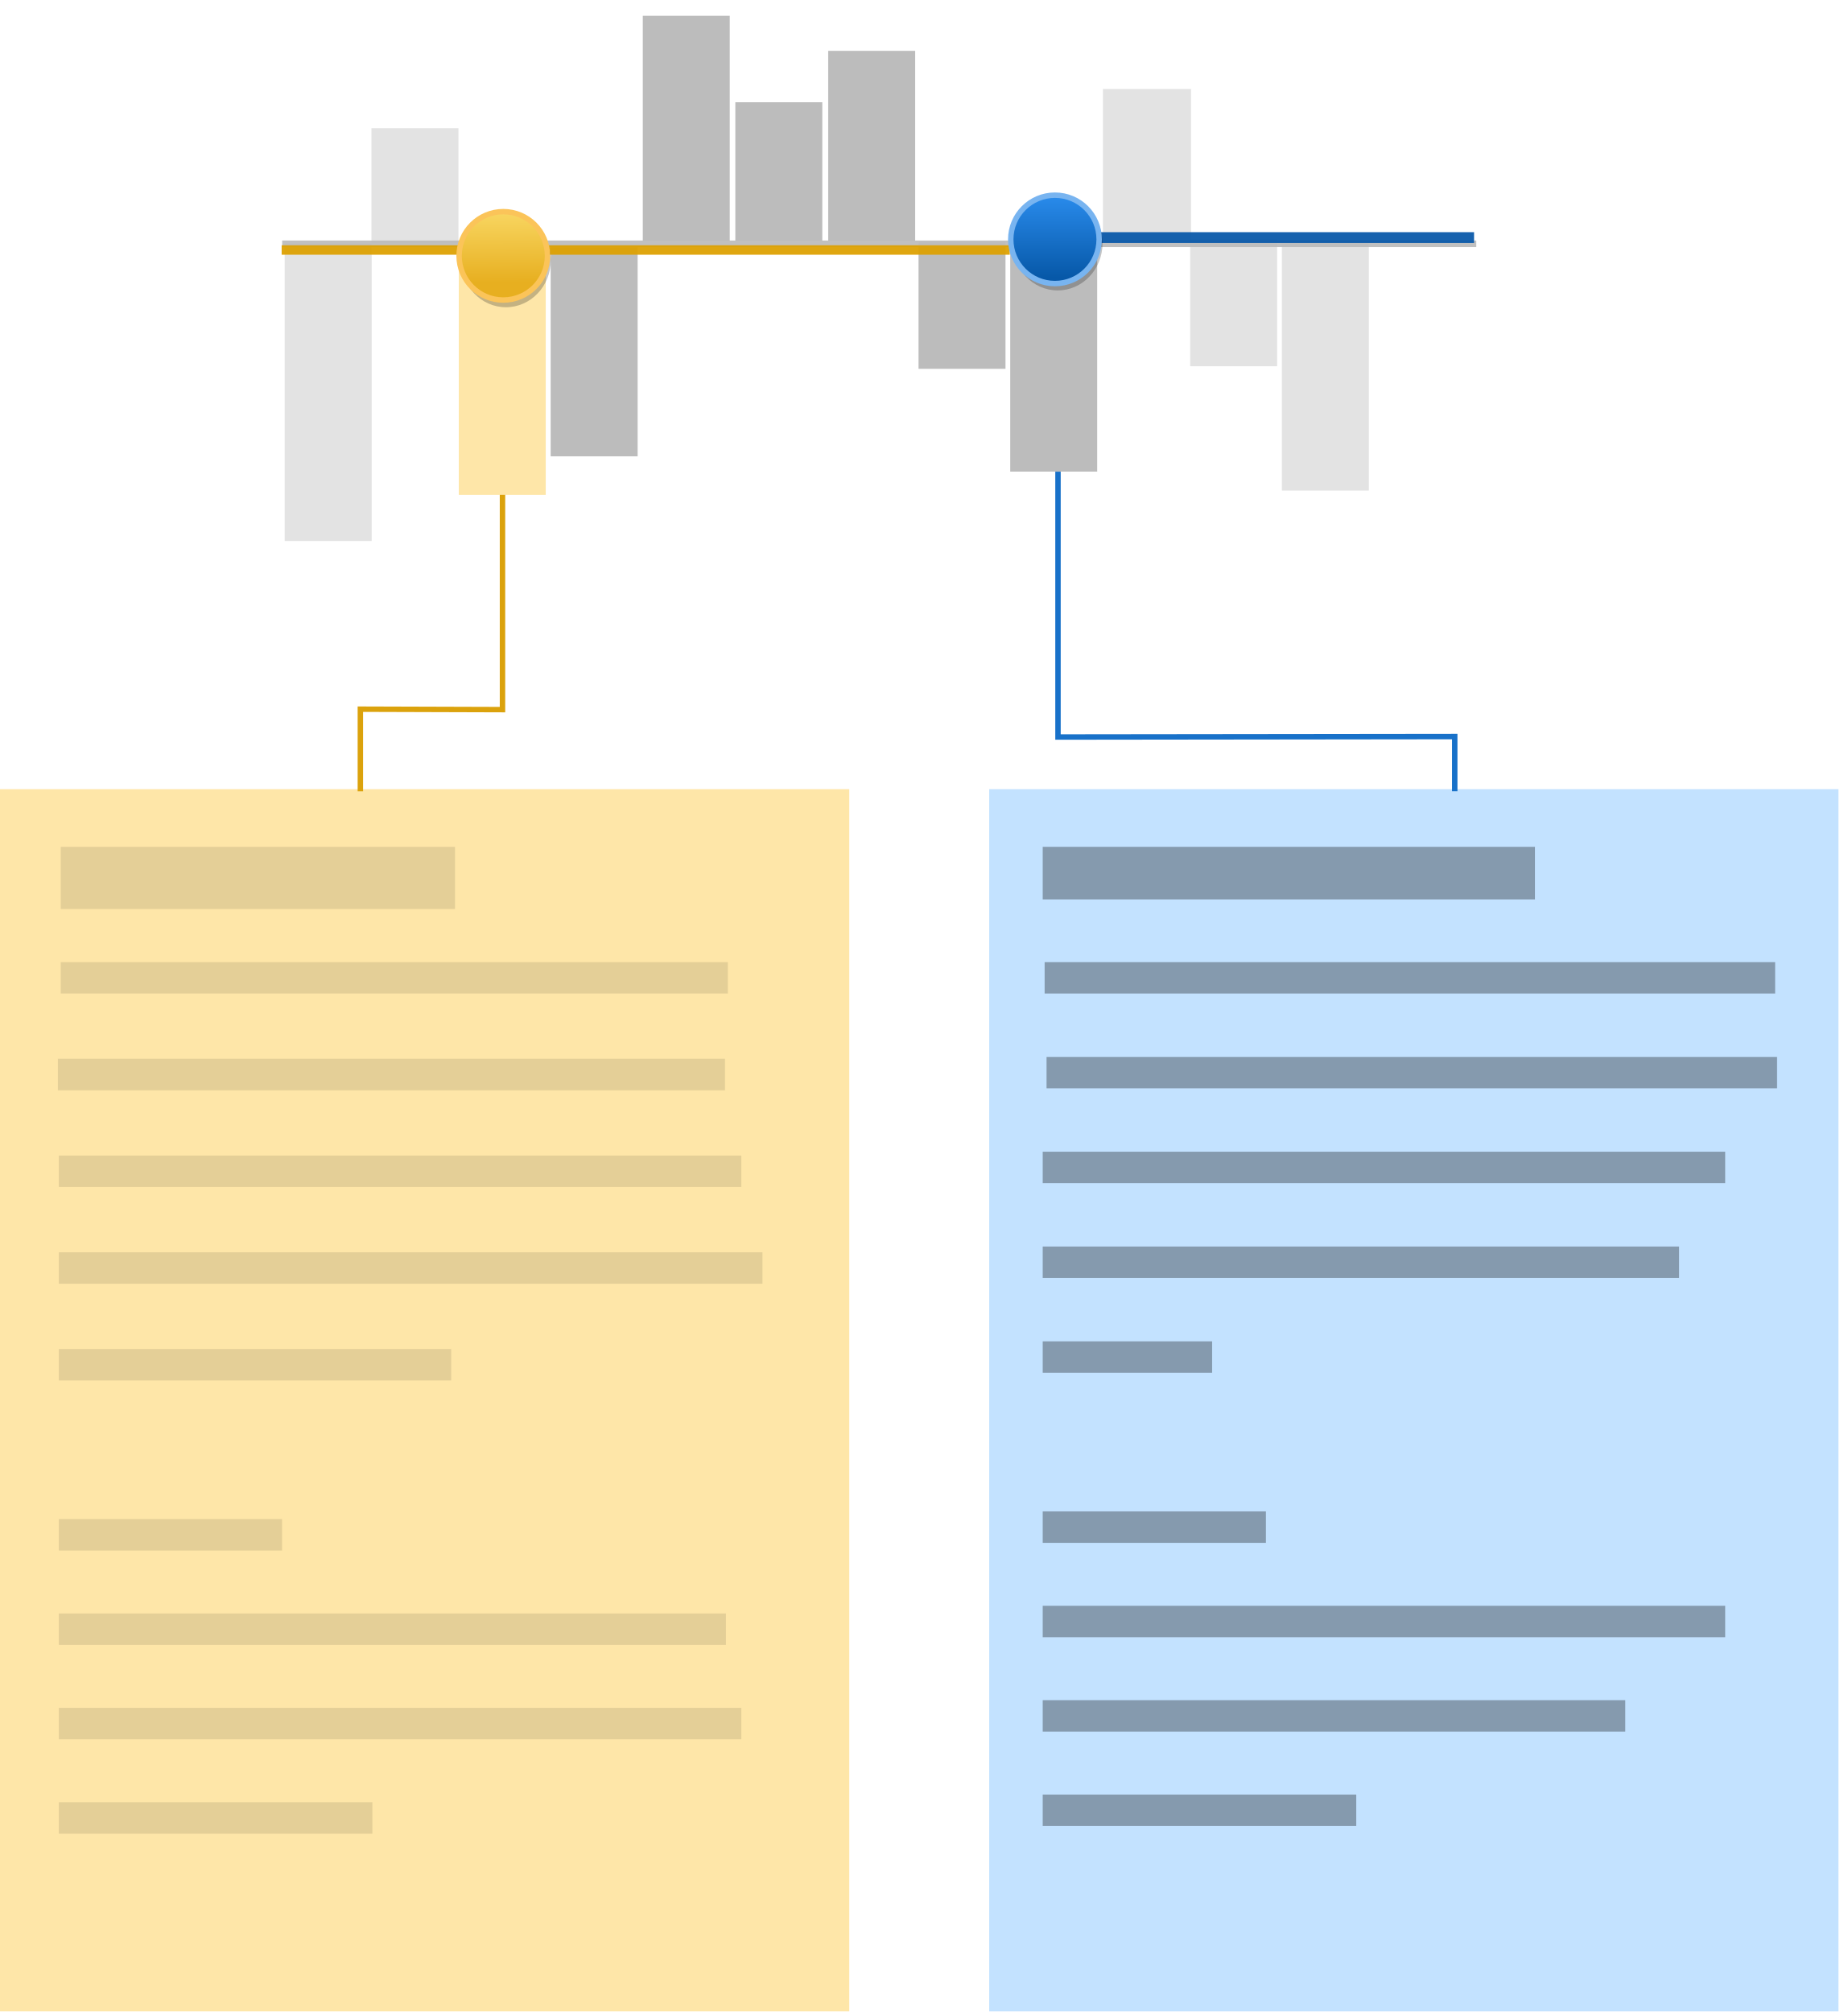
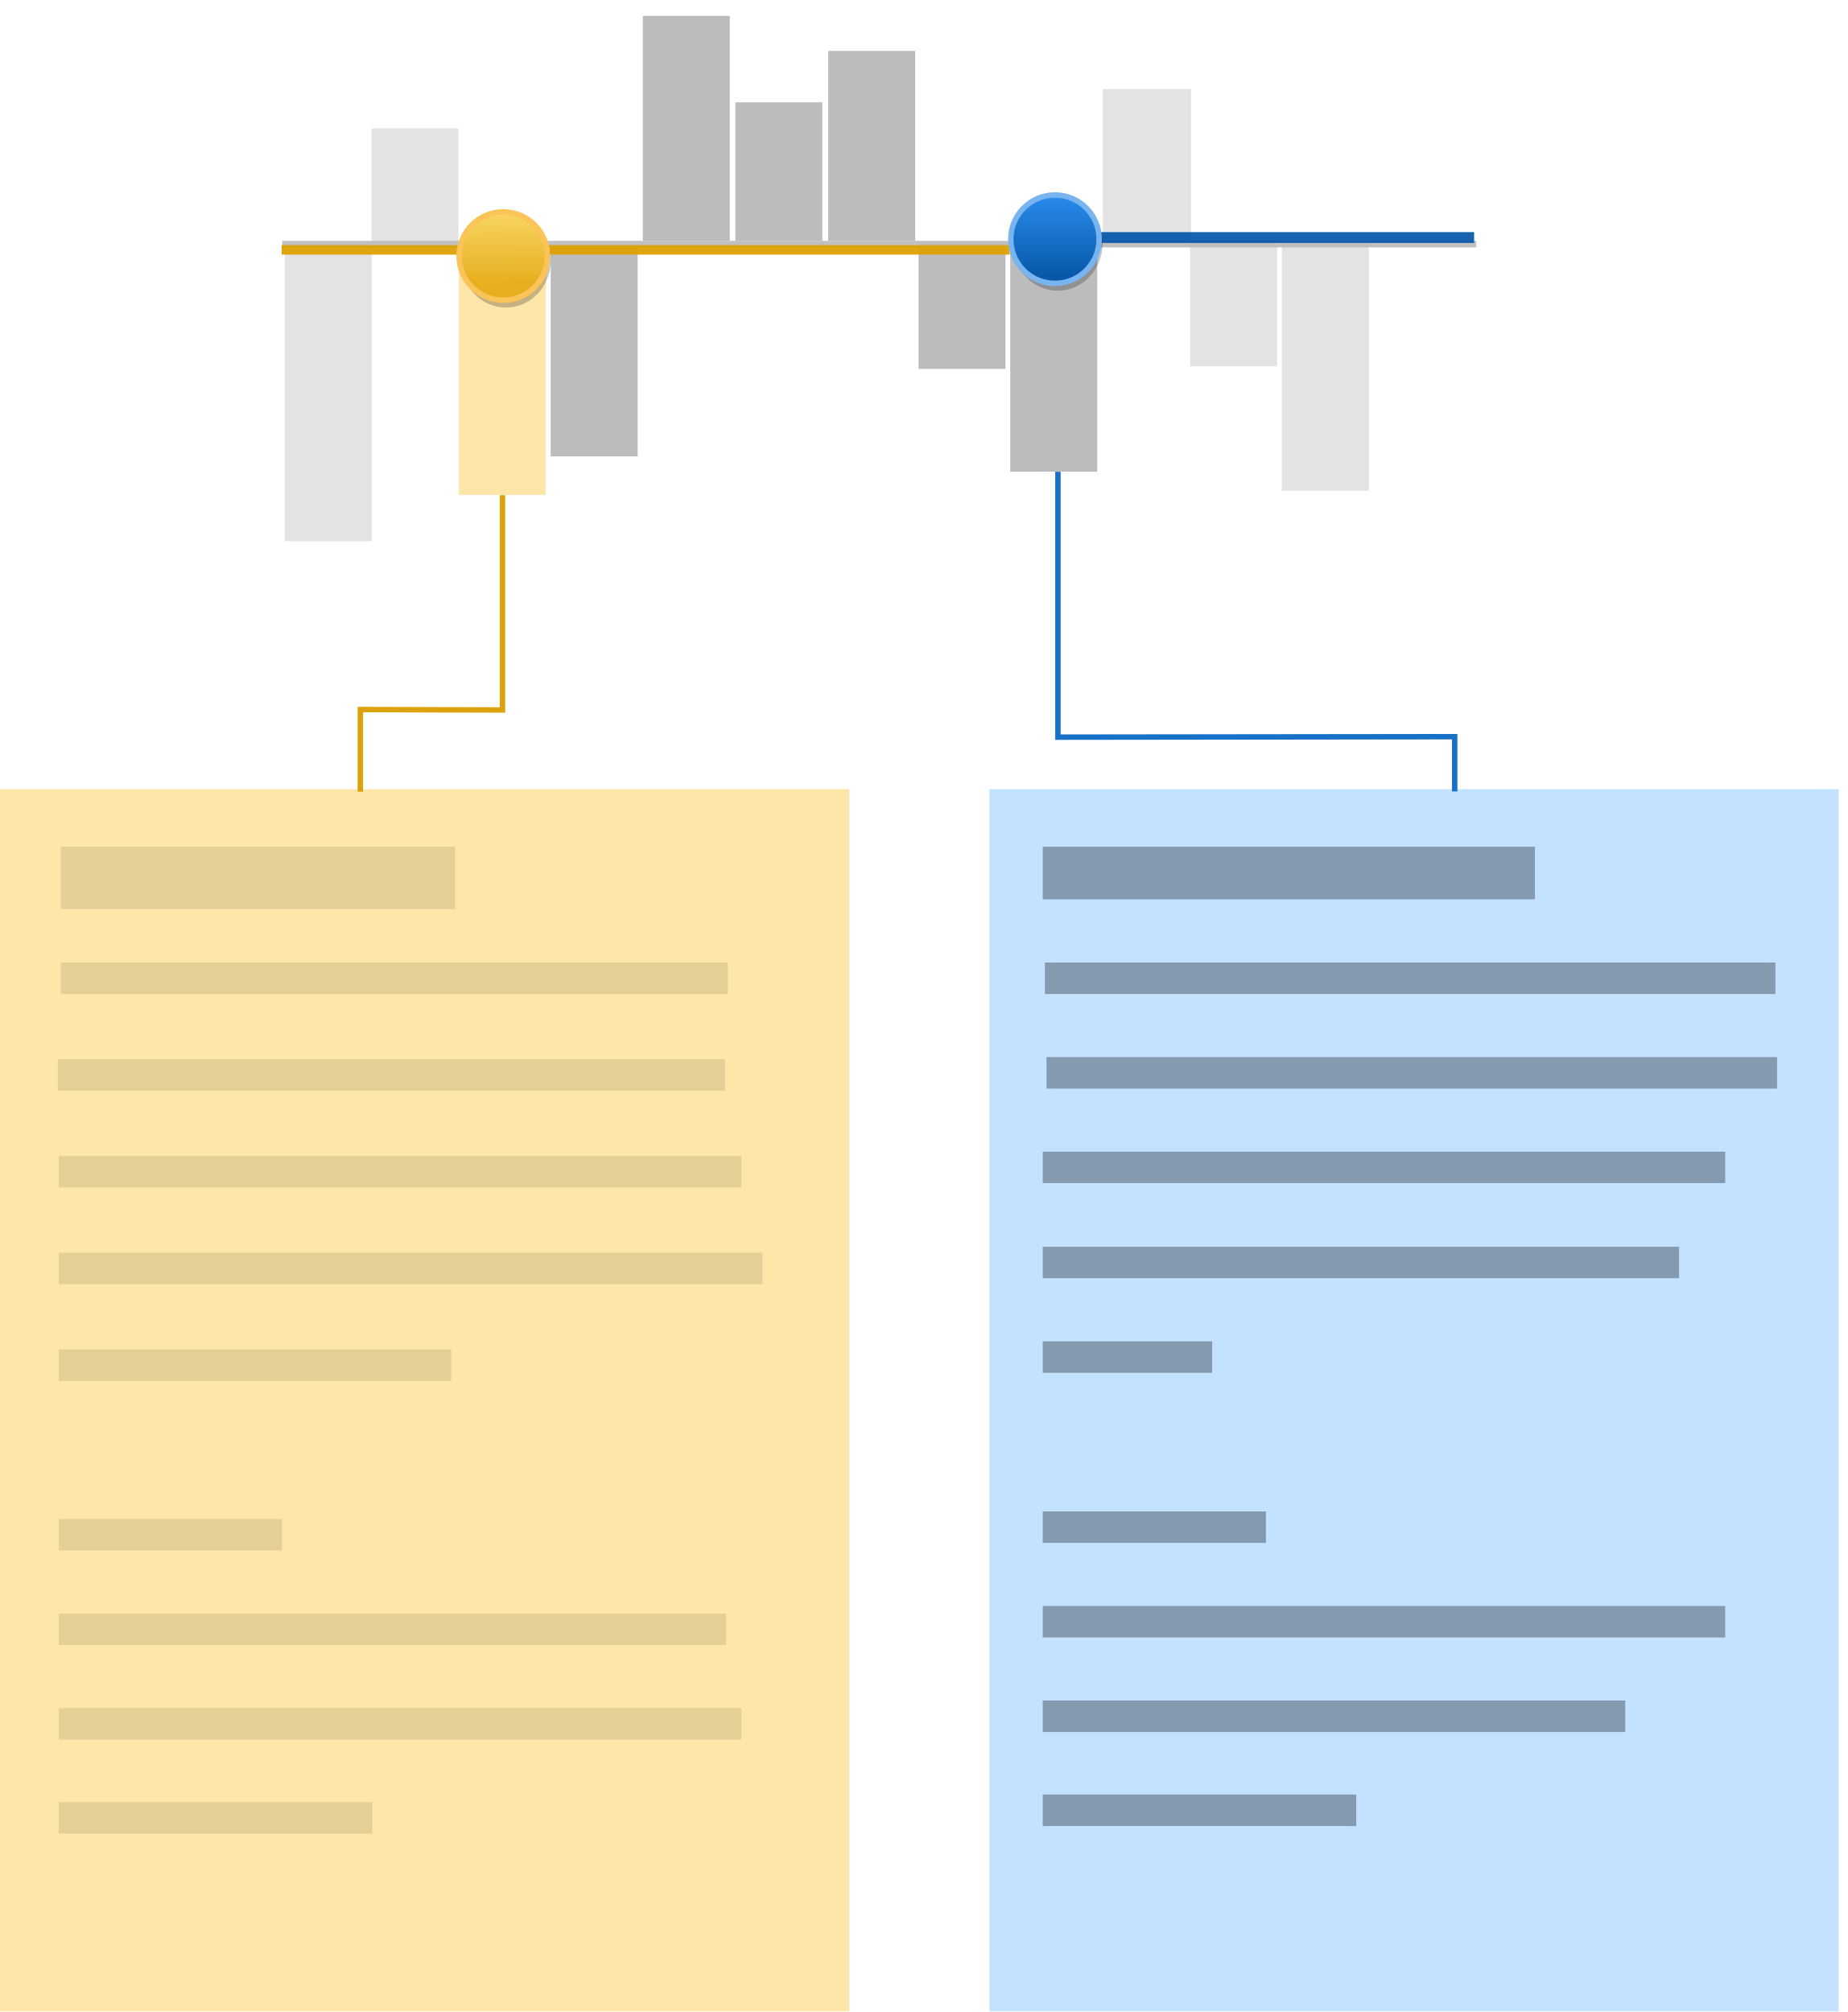
- <svg xmlns="http://www.w3.org/2000/svg" xmlns:xlink="http://www.w3.org/1999/xlink" width="180" height="196" viewBox="0 0 340 370">
+ <svg xmlns="http://www.w3.org/2000/svg" width="180" height="196" viewBox="0 0 340 370">
  <defs>
-     <linearGradient id="b">
+     <linearGradient id="c" x1="797.28" x2="797.28" y1="-2241.4" y2="-2257.6" gradientUnits="userSpaceOnUse">
+       <stop offset="0" stop-color="#0758a8" />
+       <stop offset="1" stop-color="#2c8ff1" />
+     </linearGradient>
+     <linearGradient id="d" x1="695.65" x2="695.53" y1="-2240.4" y2="-2254.8" gradientUnits="userSpaceOnUse">
      <stop offset="0" stop-color="#e7af20" />
      <stop offset="1" stop-color="#fada68" />
    </linearGradient>
-     <linearGradient id="a">
-       <stop offset="0" stop-color="#0758a8" />
-       <stop offset="1" stop-color="#2c8ff1" />
-     </linearGradient>
-     <linearGradient xlink:href="#a" id="c" x1="797.285" y1="-2241.367" x2="797.285" y2="-2257.631" gradientUnits="userSpaceOnUse" />
-     <linearGradient xlink:href="#b" id="d" gradientUnits="userSpaceOnUse" x1="695.654" y1="-2240.41" x2="695.529" y2="-2254.785" />
  </defs>
-   <g transform="translate(-602.654 2292.285)">
-     <path fill="#e3e3e3" d="M655.037-2247.628h16v54.778h-16zM671-2247.633h16v-21.18h-16z" />
-     <path fill="#fee6a8" d="M687.066-2247.597h16v46.256h-16z" />
-     <path fill="#e3e3e3" d="M805.579-2247.712h16.213v-28.306h-16.213z" />
-     <path fill="#bcbcbc" d="M703.972-2246.878h16v38.449h-16zM720.922-2248.113h16v-41.377h-16zM737.947-2248.101h16v-25.48h-16zM755.036-2248.102h16v-34.94h-16zM771.655-2247.839h16v23.307h-16zM788.525-2247.149h16v41.533h-16z" />
-     <path fill="#e3e3e3" d="M821.634-2248.313h16v23.307h-16zM838.509-2247.943h16v45.819h-16z" />
-     <path opacity=".937" fill="#bcbcbc" d="M654.568-2248.139h219.705v1.212H654.568z" />
-     <path opacity=".937" fill="#dda000" d="M654.474-2247.266h133.968v1.742H654.474z" />
-     <path opacity=".937" fill="#0758a9" d="M788.537-2249.674h85.329v1.992h-85.329z" />
-     <ellipse ry="8.678" rx="8.257" cy="-2247.633" cx="797.253" style="isolation:auto;mix-blend-mode:normal" color="#000" overflow="visible" opacity=".23" />
-     <circle style="isolation:auto;mix-blend-mode:normal" cx="796.754" cy="-2248.35" r="8.132" color="#000" overflow="visible" fill="url(#c)" stroke="#78b4f0" />
-     <ellipse style="isolation:auto;mix-blend-mode:normal" cx="695.739" cy="-2244.539" rx="8.257" ry="8.678" color="#000" overflow="visible" opacity=".23" />
-     <circle r="8.132" cy="-2245.32" cx="695.254" style="isolation:auto;mix-blend-mode:normal" color="#000" overflow="visible" fill="url(#d)" stroke="#fbc459" />
+   <g transform="translate(-602.65 2292.3)">
+     <path fill="#e3e3e3" d="M655.04-2247.6h16v54.778h-16zm15.963-.005h16v-21.18h-16z" />
+     <path fill="#fee6a8" d="M687.07-2247.6h16v46.256h-16z" />
+     <path fill="#e3e3e3" d="M805.58-2247.7h16.213v-28.306H805.58z" />
+     <path fill="#bcbcbc" d="M703.972-2246.878h16v38.449h-16zm16.95-1.235h16v-41.377h-16zm17.025.012h16v-25.48h-16zm17.089-.001h16v-34.94h-16zm16.619.263h16v23.307h-16zm16.87.69h16v41.533h-16z" />
+     <path fill="#e3e3e3" d="M821.63-2248.3h16v23.307h-16zm16.875.37h16v45.819h-16z" />
+     <path fill="#bcbcbc" d="M654.57-2248.1h219.7v1.212h-219.7z" opacity=".937" />
+     <path fill="#dda000" d="M654.47-2247.3h133.97v1.742H654.47z" opacity=".937" />
+     <path fill="#0758a9" d="M788.54-2249.7h85.329v1.992H788.54z" opacity=".937" />
+     <ellipse cx="797.25" cy="-2247.6" opacity=".23" rx="8.257" ry="8.678" />
+     <circle cx="796.75" cy="-2248.4" r="8.132" fill="url(#c)" stroke="#78b4f0" />
+     <ellipse cx="695.74" cy="-2244.5" opacity=".23" rx="8.257" ry="8.678" />
+     <circle cx="695.25" cy="-2245.3" r="8.132" fill="url(#d)" stroke="#fbc459" />
  </g>
-   <g transform="translate(-839.55 -1409.736)">
-     <path fill="#fee6a8" d="M839.551 1554.836h156.258v224.899H839.551z" />
-     <path fill="#c3e2ff" d="M1021.551 1554.836h156.258v224.899h-156.258z" />
-     <rect width="122.738" height="5.789" x="850.202" y="1604.458" ry="0" opacity=".102" />
-     <rect width="125.567" height="5.789" x="850.378" y="1622.256" ry="0" opacity=".102" />
-     <rect width="129.456" height="5.789" x="850.378" y="1640.055" ry="0" opacity=".102" />
-     <rect width="72.18" height="5.789" x="850.378" y="1657.854" ry="0" opacity=".102" />
-     <rect width="41.068" height="5.789" x="850.378" y="1689.146" ry="0" opacity=".102" />
-     <rect width="122.738" height="5.789" x="850.378" y="1706.513" ry="0" opacity=".102" />
-     <rect width="125.567" height="5.789" x="850.378" y="1723.881" ry="0" opacity=".102" />
-     <rect width="57.685" height="5.789" x="850.378" y="1741.249" ry="0" opacity=".102" />
-     <rect width="134.406" height="5.789" x="1032.105" y="1604.104" ry="0" opacity=".319" />
-     <rect width="125.567" height="5.789" x="1031.398" y="1621.549" ry="0" opacity=".319" />
-     <rect width="117.081" height="5.789" x="1031.398" y="1638.995" ry="0" opacity=".319" />
-     <rect width="31.168" height="5.789" x="1031.398" y="1656.44" ry="0" opacity=".319" />
-     <rect width="41.068" height="5.789" x="1031.398" y="1687.731" ry="0" opacity=".319" />
-     <rect width="125.567" height="5.789" x="1031.398" y="1705.099" ry="0" opacity=".319" />
-     <rect width="107.182" height="5.789" x="1031.398" y="1722.467" ry="0" opacity=".319" />
-     <rect width="57.685" height="5.789" x="1031.398" y="1739.835" ry="0" opacity=".319" />
-     <rect ry="0" y="1586.659" x="850.732" height="5.789" width="122.738" opacity=".102" />
-     <rect width="72.534" height="11.446" x="850.732" y="1565.446" ry="0" opacity=".102" />
-     <rect ry="0" y="1586.659" x="1031.751" height="5.789" width="134.406" opacity=".319" />
-     <rect width="90.565" height="9.678" x="1031.398" y="1565.446" ry="0" opacity=".319" />
-     <path d="M1034.21 1496.413v48.829l72.996-.086v10.074" fill="none" stroke="#1871c9" />
-     <path d="M932.003 1500.67v39.529l-26.15-.08v15.118" fill="none" stroke="#dba20c" />
-   </g>
+   <path fill="#fee6a8" d="M0 145.1h156.26V370H0z" />
+   <path fill="#c3e2ff" d="M182.05 145.1h156.26V370H182.05z" />
+   <path d="M10.65 194.8h122.74v5.789H10.65zm.18 17.8H136.4v5.789H10.83zm0 17.8h129.46v5.789H10.83zm0 17.8h72.18v5.789H10.83zm0 31.2h41.068v5.789H10.83zm0 17.4h122.74v5.789H10.83zm0 17.4H136.4v5.789H10.83zm0 17.3h57.685v5.789H10.83z" opacity=".102" />
+   <path d="M192.55 194.4h134.41v5.789H192.55zm-.7 17.4h125.57v5.789H191.85zm0 17.5h117.08v5.789H191.85zm0 17.4h31.168v5.789H191.85zm0 31.3h41.068v5.789H191.85zm0 17.4h125.57v5.789H191.85zm0 17.4h107.18v5.789H191.85zm0 17.3h57.685v5.789H191.85z" opacity=".319" />
+   <path d="M11.18 177h122.74v5.789H11.18zm0-21.3h72.534v11.446H11.18z" opacity=".102" />
+   <path d="M192.25 177h134.41v5.789H192.25zm-.4-21.3h90.565v9.678H191.85z" opacity=".319" />
+   <path fill="none" stroke="#1871c9" d="M194.65 86.7v48.829l72.996-.086v10.074" />
+   <path fill="none" stroke="#dba20c" d="M92.45 91v39.529l-26.15-.08v15.118" />
</svg>
